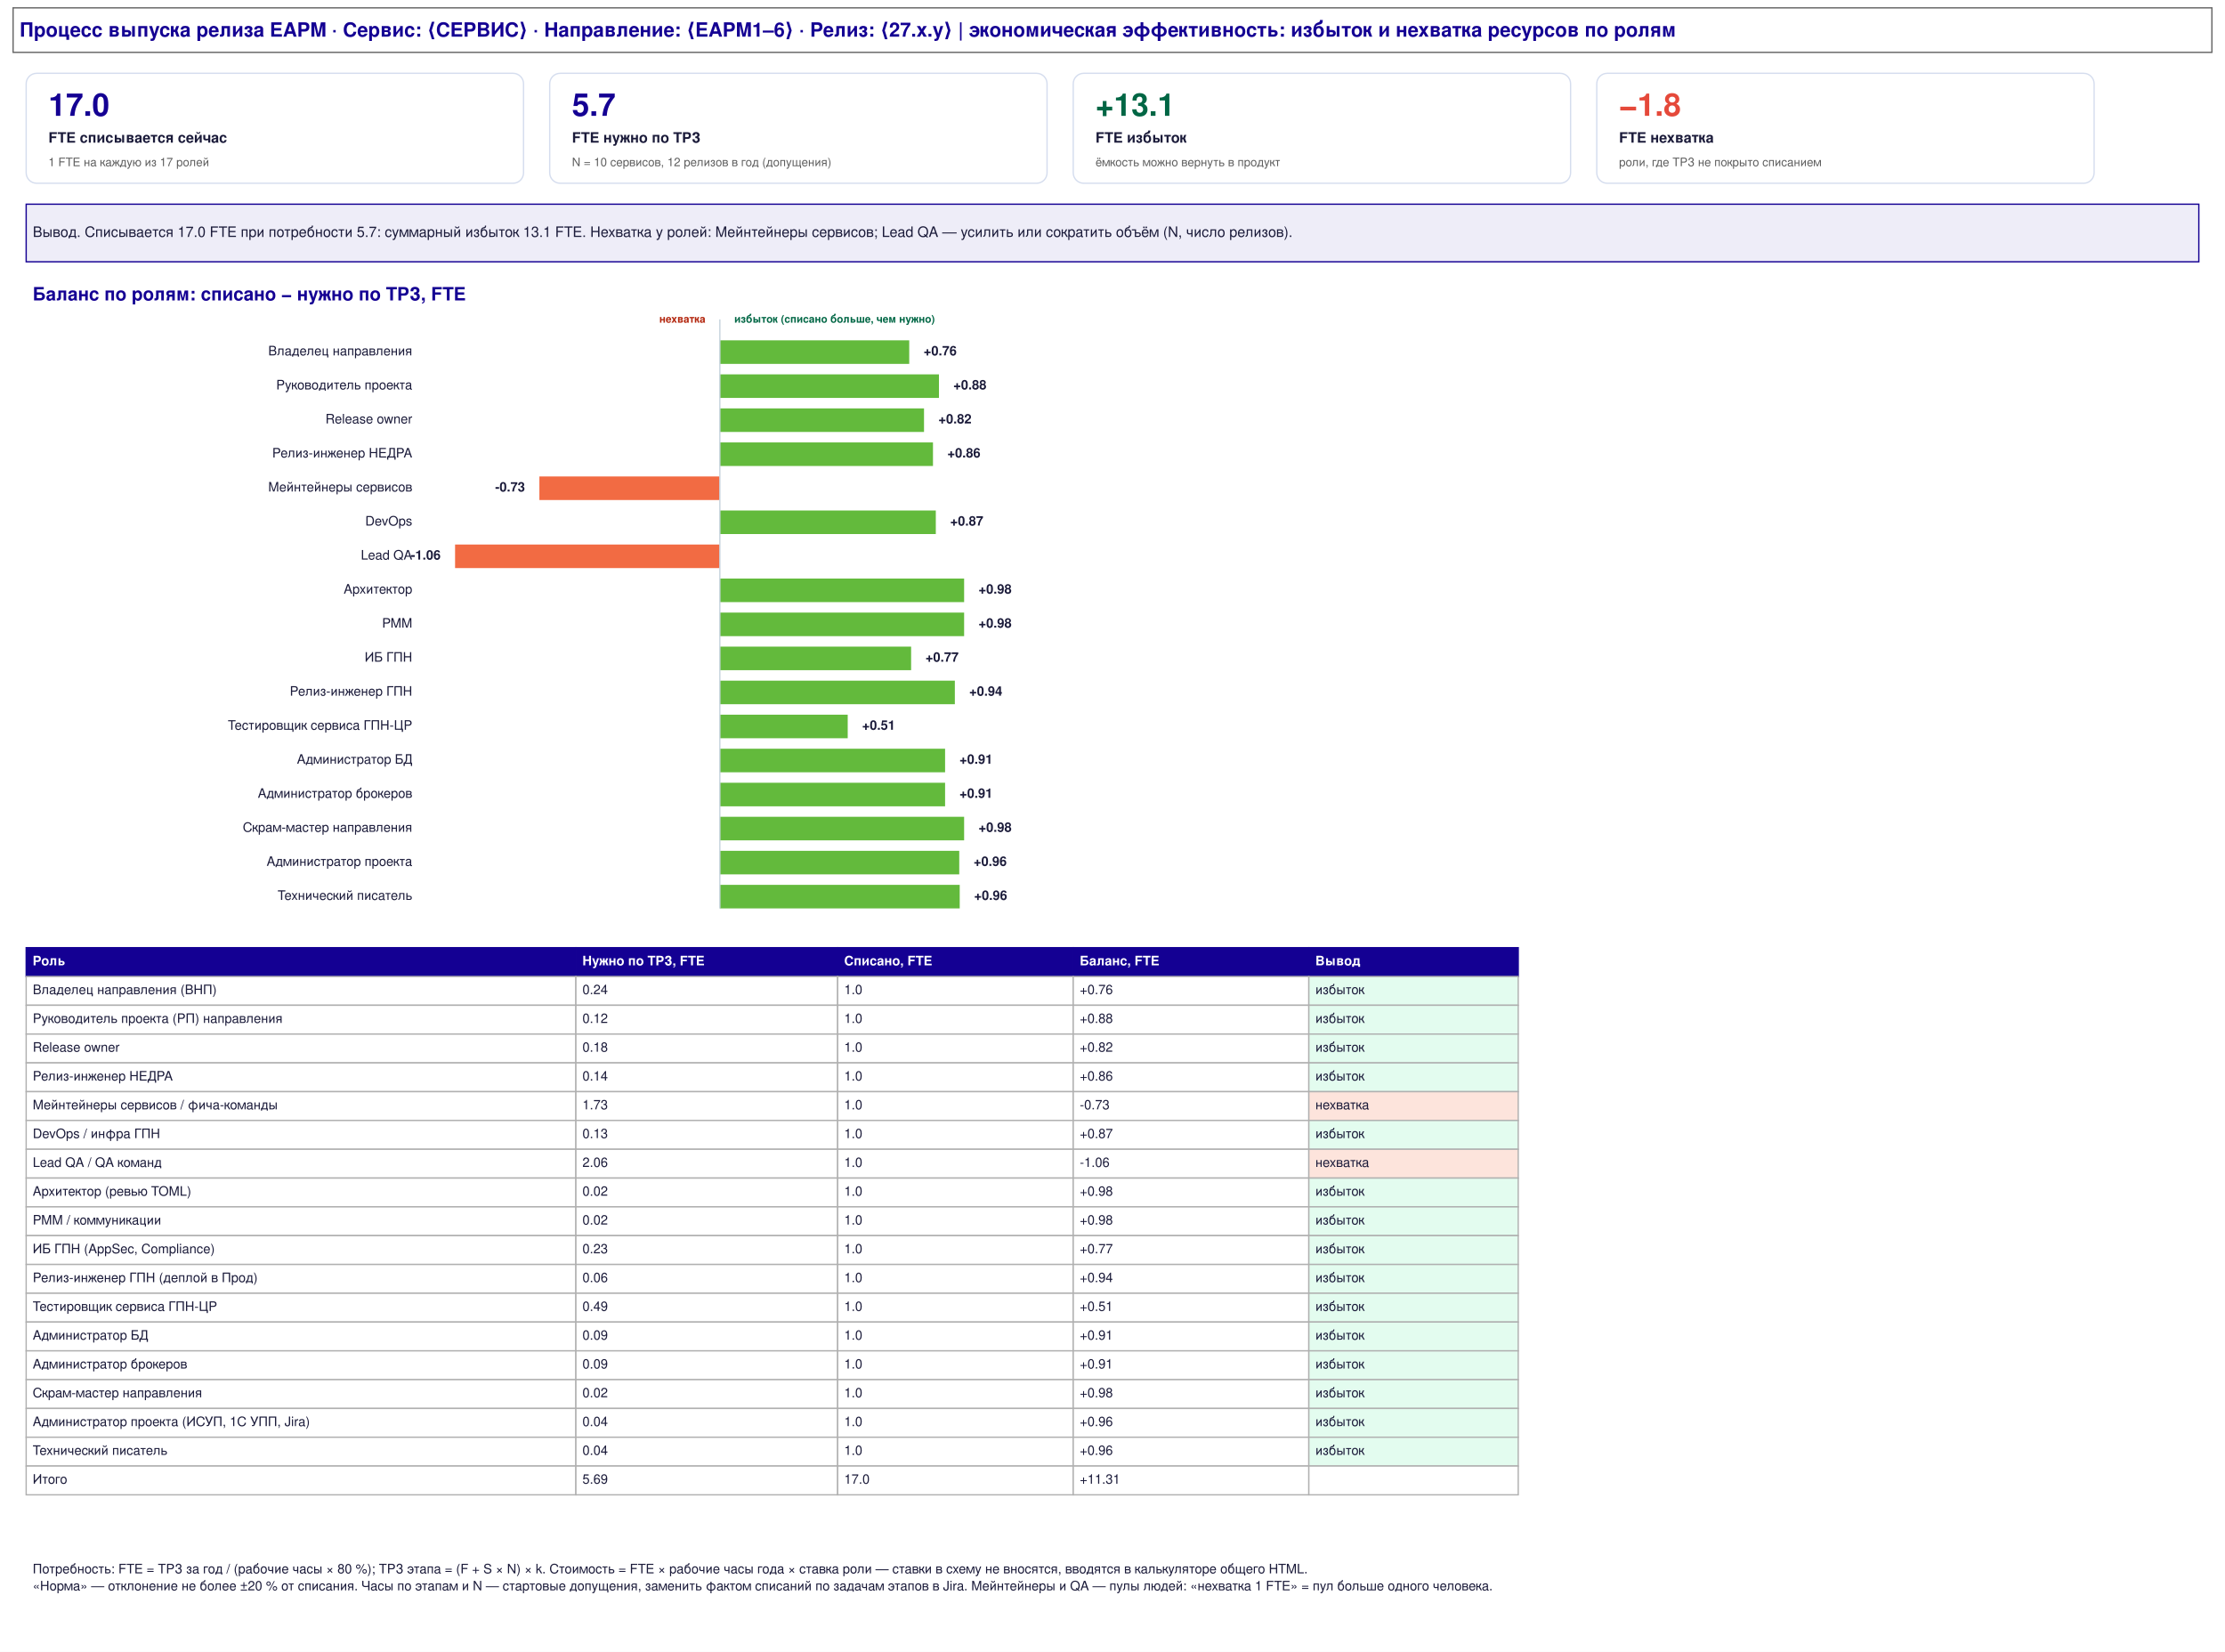
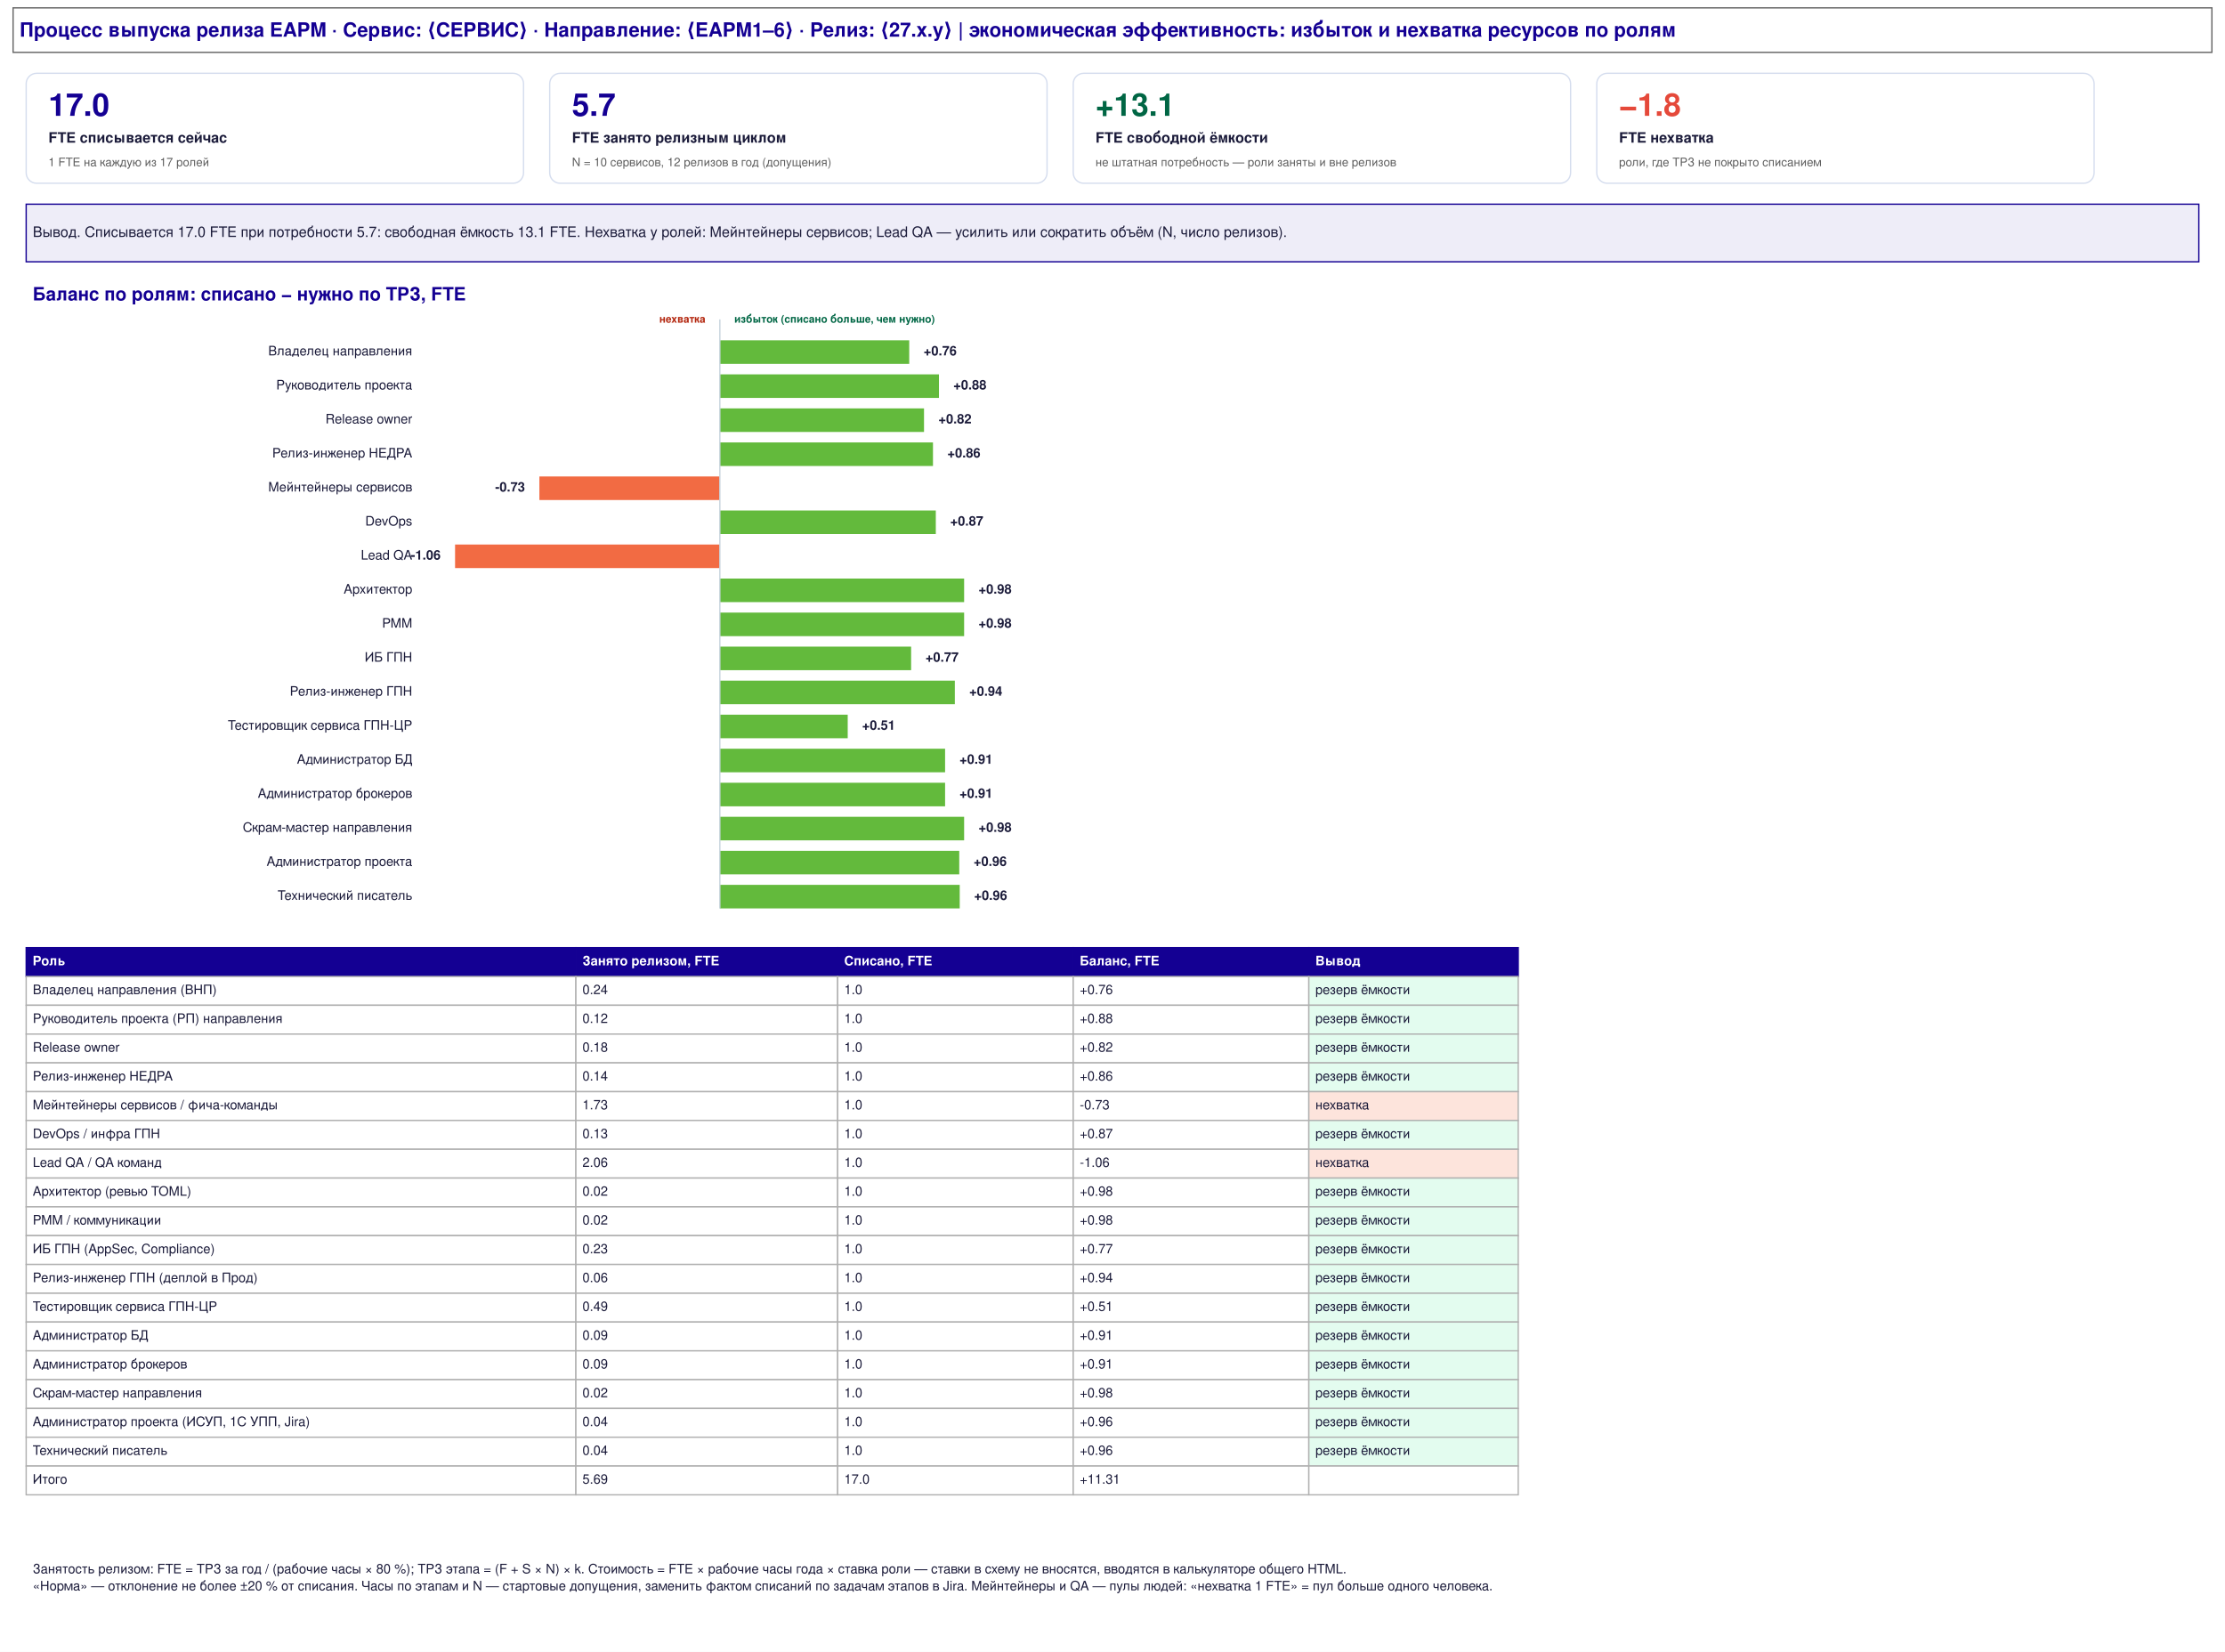
<svg xmlns="http://www.w3.org/2000/svg" width="1700" height="1262" viewBox="0 0 1700 1262" font-family="Helvetica, Arial, sans-serif">
  <rect width="1700" height="1262" fill="#FFFFFF" />
  <defs>
    <marker id="m0" viewBox="0 0 10 10" refX="9" refY="5" markerWidth="7" markerHeight="7" orient="auto-start-reverse">
      <path d="M0,0 L10,5 L0,10 z" fill="#C7D4DE" />
    </marker>
  </defs>
  <rect x="10" y="6" width="1680" height="34" fill="#FFFFFF" stroke="#666666" stroke-width="1" />
  <text x="15" y="28" font-size="15" fill="#140093" text-anchor="start" font-weight="bold">Процесс выпуска релиза ЕАРМ · Сервис: ⟨СЕРВИС⟩ · Направление: ⟨ЕАРМ1–6⟩ · Релиз: ⟨27.x.y⟩   |   экономическая эффективность: избыток и нехватка ресурсов по ролям</text>
  <rect x="20" y="56" width="380" height="84" rx="8" fill="#FFFFFF" stroke="#D5DDEE" stroke-width="1" />
  <text x="37" y="88.5" font-size="24" fill="#140093" text-anchor="start" font-weight="bold">17.0</text>
  <text x="37" y="109" font-size="11" fill="#1B1B3A" text-anchor="start" font-weight="bold">FTE списывается сейчас</text>
  <text x="37" y="127" font-size="9" fill="#5E5E5E" text-anchor="start">1 FTE на каждую из 17 ролей</text>
  <rect x="420" y="56" width="380" height="84" rx="8" fill="#FFFFFF" stroke="#D5DDEE" stroke-width="1" />
  <text x="437" y="88.5" font-size="24" fill="#140093" text-anchor="start" font-weight="bold">5.7</text>
-   <text x="437" y="109" font-size="11" fill="#1B1B3A" text-anchor="start" font-weight="bold">FTE нужно по ТРЗ</text>
+   <text x="437" y="109" font-size="11" fill="#1B1B3A" text-anchor="start" font-weight="bold">FTE занято релизным циклом</text>
  <text x="437" y="127" font-size="9" fill="#5E5E5E" text-anchor="start">N = 10 сервисов, 12 релизов в год (допущения)</text>
  <rect x="820" y="56" width="380" height="84" rx="8" fill="#FFFFFF" stroke="#D5DDEE" stroke-width="1" />
  <text x="837" y="88.5" font-size="24" fill="#006644" text-anchor="start" font-weight="bold">+13.1</text>
-   <text x="837" y="109" font-size="11" fill="#1B1B3A" text-anchor="start" font-weight="bold">FTE избыток</text>
-   <text x="837" y="127" font-size="9" fill="#5E5E5E" text-anchor="start">ёмкость можно вернуть в продукт</text>
+   <text x="837" y="109" font-size="11" fill="#1B1B3A" text-anchor="start" font-weight="bold">FTE свободной ёмкости</text>
+   <text x="837" y="127" font-size="9" fill="#5E5E5E" text-anchor="start">не штатная потребность — роли заняты и вне релизов</text>
  <rect x="1220" y="56" width="380" height="84" rx="8" fill="#FFFFFF" stroke="#D5DDEE" stroke-width="1" />
  <text x="1237" y="88.5" font-size="24" fill="#E5493A" text-anchor="start" font-weight="bold">−1.8</text>
  <text x="1237" y="109" font-size="11" fill="#1B1B3A" text-anchor="start" font-weight="bold">FTE нехватка</text>
  <text x="1237" y="127" font-size="9" fill="#5E5E5E" text-anchor="start">роли, где ТРЗ не покрыто списанием</text>
  <rect x="20" y="156" width="1660" height="44" fill="#EEEDF8" stroke="#140093" stroke-width="1" />
-   <text x="25" y="181" font-size="11" fill="#1B1B3A" text-anchor="start">Вывод. Списывается 17.0 FTE при потребности 5.7: суммарный избыток 13.1 FTE. Нехватка у ролей: Мейнтейнеры сервисов; Lead QA — усилить или сократить объём (N, число релизов).</text>
+   <text x="25" y="181" font-size="11" fill="#1B1B3A" text-anchor="start">Вывод. Списывается 17.0 FTE при потребности 5.7: свободная ёмкость 13.1 FTE. Нехватка у ролей: Мейнтейнеры сервисов; Lead QA — усилить или сократить объём (N, число релизов).</text>
  <text x="25" y="229.5" font-size="14" fill="#140093" text-anchor="start" font-weight="bold">Баланс по ролям: списано − нужно по ТРЗ, FTE</text>
  <text x="561" y="246.5" font-size="8" fill="#006644" text-anchor="start" font-weight="bold">избыток (списано больше, чем нужно)</text>
  <text x="539" y="246.5" font-size="8" fill="#B3260E" text-anchor="end" font-weight="bold">нехватка</text>
  <text x="315" y="271.5" font-size="10" fill="#1B1B3A" text-anchor="end">Владелец направления</text>
  <rect x="550" y="260" width="144.688" height="18" fill="#63BA3C" stroke="none" stroke-width="1" />
  <text x="705.688" y="271.5" font-size="10" fill="#1B1B3A" text-anchor="start" font-weight="bold">+0.76</text>
  <text x="315" y="297.5" font-size="10" fill="#1B1B3A" text-anchor="end">Руководитель проекта</text>
  <rect x="550" y="286" width="167.404" height="18" fill="#63BA3C" stroke="none" stroke-width="1" />
  <text x="728.404" y="297.5" font-size="10" fill="#1B1B3A" text-anchor="start" font-weight="bold">+0.88</text>
  <text x="315" y="323.5" font-size="10" fill="#1B1B3A" text-anchor="end">Release owner</text>
  <rect x="550" y="312" width="155.986" height="18" fill="#63BA3C" stroke="none" stroke-width="1" />
  <text x="716.986" y="323.5" font-size="10" fill="#1B1B3A" text-anchor="start" font-weight="bold">+0.82</text>
  <text x="315" y="349.5" font-size="10" fill="#1B1B3A" text-anchor="end">Релиз-инженер НЕДРА</text>
  <rect x="550" y="338" width="162.837" height="18" fill="#63BA3C" stroke="none" stroke-width="1" />
  <text x="723.837" y="349.5" font-size="10" fill="#1B1B3A" text-anchor="start" font-weight="bold">+0.86</text>
  <text x="315" y="375.5" font-size="10" fill="#1B1B3A" text-anchor="end">Мейнтейнеры сервисов</text>
  <rect x="412.115" y="364" width="137.885" height="18" fill="#F26B43" stroke="none" stroke-width="1" />
  <text x="401.115" y="375.5" font-size="10" fill="#1B1B3A" text-anchor="end" font-weight="bold">-0.73</text>
  <text x="315" y="401.5" font-size="10" fill="#1B1B3A" text-anchor="end">DevOps</text>
  <rect x="550" y="390" width="165" height="18" fill="#63BA3C" stroke="none" stroke-width="1" />
  <text x="726" y="401.5" font-size="10" fill="#1B1B3A" text-anchor="start" font-weight="bold">+0.87</text>
  <text x="315" y="427.5" font-size="10" fill="#1B1B3A" text-anchor="end">Lead QA</text>
  <rect x="347.692" y="416" width="202.308" height="18" fill="#F26B43" stroke="none" stroke-width="1" />
  <text x="336.692" y="427.5" font-size="10" fill="#1B1B3A" text-anchor="end" font-weight="bold">-1.06</text>
  <text x="315" y="453.5" font-size="10" fill="#1B1B3A" text-anchor="end">Архитектор</text>
  <rect x="550" y="442" width="186.635" height="18" fill="#63BA3C" stroke="none" stroke-width="1" />
  <text x="747.635" y="453.5" font-size="10" fill="#1B1B3A" text-anchor="start" font-weight="bold">+0.98</text>
  <text x="315" y="479.5" font-size="10" fill="#1B1B3A" text-anchor="end">PMM</text>
  <rect x="550" y="468" width="186.635" height="18" fill="#63BA3C" stroke="none" stroke-width="1" />
  <text x="747.635" y="479.5" font-size="10" fill="#1B1B3A" text-anchor="start" font-weight="bold">+0.98</text>
  <text x="315" y="505.5" font-size="10" fill="#1B1B3A" text-anchor="end">ИБ ГПН</text>
  <rect x="550" y="494" width="146.13" height="18" fill="#63BA3C" stroke="none" stroke-width="1" />
  <text x="707.13" y="505.5" font-size="10" fill="#1B1B3A" text-anchor="start" font-weight="bold">+0.77</text>
  <text x="315" y="531.5" font-size="10" fill="#1B1B3A" text-anchor="end">Релиз-инженер ГПН</text>
  <rect x="550" y="520" width="179.543" height="18" fill="#63BA3C" stroke="none" stroke-width="1" />
  <text x="740.543" y="531.5" font-size="10" fill="#1B1B3A" text-anchor="start" font-weight="bold">+0.94</text>
  <text x="315" y="557.5" font-size="10" fill="#1B1B3A" text-anchor="end">Тестировщик сервиса ГПН-ЦР</text>
  <rect x="550" y="546" width="97.692" height="18" fill="#63BA3C" stroke="none" stroke-width="1" />
  <text x="658.692" y="557.5" font-size="10" fill="#1B1B3A" text-anchor="start" font-weight="bold">+0.51</text>
  <text x="315" y="583.5" font-size="10" fill="#1B1B3A" text-anchor="end">Администратор БД</text>
  <rect x="550" y="572" width="172.091" height="18" fill="#63BA3C" stroke="none" stroke-width="1" />
  <text x="733.091" y="583.5" font-size="10" fill="#1B1B3A" text-anchor="start" font-weight="bold">+0.91</text>
  <text x="315" y="609.5" font-size="10" fill="#1B1B3A" text-anchor="end">Администратор брокеров</text>
  <rect x="550" y="598" width="172.091" height="18" fill="#63BA3C" stroke="none" stroke-width="1" />
  <text x="733.091" y="609.5" font-size="10" fill="#1B1B3A" text-anchor="start" font-weight="bold">+0.91</text>
  <text x="315" y="635.5" font-size="10" fill="#1B1B3A" text-anchor="end">Скрам-мастер направления</text>
  <rect x="550" y="624" width="186.635" height="18" fill="#63BA3C" stroke="none" stroke-width="1" />
  <text x="747.635" y="635.5" font-size="10" fill="#1B1B3A" text-anchor="start" font-weight="bold">+0.98</text>
  <text x="315" y="661.5" font-size="10" fill="#1B1B3A" text-anchor="end">Администратор проекта</text>
  <rect x="550" y="650" width="182.909" height="18" fill="#63BA3C" stroke="none" stroke-width="1" />
  <text x="743.909" y="661.5" font-size="10" fill="#1B1B3A" text-anchor="start" font-weight="bold">+0.96</text>
  <text x="315" y="687.5" font-size="10" fill="#1B1B3A" text-anchor="end">Технический писатель</text>
  <rect x="550" y="676" width="183.269" height="18" fill="#63BA3C" stroke="none" stroke-width="1" />
  <text x="744.269" y="687.5" font-size="10" fill="#1B1B3A" text-anchor="start" font-weight="bold">+0.96</text>
  <rect x="20" y="724" width="420" height="22" fill="#140093" stroke="#140093" stroke-width="1" />
  <text x="25" y="737.5" font-size="10" fill="#FFFFFF" text-anchor="start" font-weight="bold">Роль</text>
  <rect x="440" y="724" width="200" height="22" fill="#140093" stroke="#140093" stroke-width="1" />
-   <text x="445" y="737.5" font-size="10" fill="#FFFFFF" text-anchor="start" font-weight="bold">Нужно по ТРЗ, FTE</text>
+   <text x="445" y="737.5" font-size="10" fill="#FFFFFF" text-anchor="start" font-weight="bold">Занято релизом, FTE</text>
  <rect x="640" y="724" width="180" height="22" fill="#140093" stroke="#140093" stroke-width="1" />
  <text x="645" y="737.5" font-size="10" fill="#FFFFFF" text-anchor="start" font-weight="bold">Списано, FTE</text>
  <rect x="820" y="724" width="180" height="22" fill="#140093" stroke="#140093" stroke-width="1" />
  <text x="825" y="737.5" font-size="10" fill="#FFFFFF" text-anchor="start" font-weight="bold">Баланс, FTE</text>
  <rect x="1000" y="724" width="160" height="22" fill="#140093" stroke="#140093" stroke-width="1" />
  <text x="1005" y="737.5" font-size="10" fill="#FFFFFF" text-anchor="start" font-weight="bold">Вывод</text>
  <rect x="20" y="746" width="420" height="22" fill="#FFFFFF" stroke="#B0B0B0" stroke-width="1" />
  <text x="25" y="759.5" font-size="10" fill="#1B1B3A" text-anchor="start">Владелец направления (ВНП)</text>
  <rect x="440" y="746" width="200" height="22" fill="#FFFFFF" stroke="#B0B0B0" stroke-width="1" />
  <text x="445" y="759.5" font-size="10" fill="#1B1B3A" text-anchor="start">0.24</text>
  <rect x="640" y="746" width="180" height="22" fill="#FFFFFF" stroke="#B0B0B0" stroke-width="1" />
  <text x="645" y="759.5" font-size="10" fill="#1B1B3A" text-anchor="start">1.0</text>
  <rect x="820" y="746" width="180" height="22" fill="#FFFFFF" stroke="#B0B0B0" stroke-width="1" />
  <text x="825" y="759.5" font-size="10" fill="#1B1B3A" text-anchor="start">+0.76</text>
  <rect x="1000" y="746" width="160" height="22" fill="#E3FCEF" stroke="#B0B0B0" stroke-width="1" />
-   <text x="1005" y="759.5" font-size="10" fill="#1B1B3A" text-anchor="start">избыток</text>
+   <text x="1005" y="759.5" font-size="10" fill="#1B1B3A" text-anchor="start">резерв ёмкости</text>
  <rect x="20" y="768" width="420" height="22" fill="#FFFFFF" stroke="#B0B0B0" stroke-width="1" />
  <text x="25" y="781.5" font-size="10" fill="#1B1B3A" text-anchor="start">Руководитель проекта (РП) направления</text>
  <rect x="440" y="768" width="200" height="22" fill="#FFFFFF" stroke="#B0B0B0" stroke-width="1" />
  <text x="445" y="781.5" font-size="10" fill="#1B1B3A" text-anchor="start">0.12</text>
  <rect x="640" y="768" width="180" height="22" fill="#FFFFFF" stroke="#B0B0B0" stroke-width="1" />
  <text x="645" y="781.5" font-size="10" fill="#1B1B3A" text-anchor="start">1.0</text>
  <rect x="820" y="768" width="180" height="22" fill="#FFFFFF" stroke="#B0B0B0" stroke-width="1" />
  <text x="825" y="781.5" font-size="10" fill="#1B1B3A" text-anchor="start">+0.88</text>
  <rect x="1000" y="768" width="160" height="22" fill="#E3FCEF" stroke="#B0B0B0" stroke-width="1" />
-   <text x="1005" y="781.5" font-size="10" fill="#1B1B3A" text-anchor="start">избыток</text>
+   <text x="1005" y="781.5" font-size="10" fill="#1B1B3A" text-anchor="start">резерв ёмкости</text>
  <rect x="20" y="790" width="420" height="22" fill="#FFFFFF" stroke="#B0B0B0" stroke-width="1" />
  <text x="25" y="803.5" font-size="10" fill="#1B1B3A" text-anchor="start">Release owner</text>
  <rect x="440" y="790" width="200" height="22" fill="#FFFFFF" stroke="#B0B0B0" stroke-width="1" />
  <text x="445" y="803.5" font-size="10" fill="#1B1B3A" text-anchor="start">0.18</text>
  <rect x="640" y="790" width="180" height="22" fill="#FFFFFF" stroke="#B0B0B0" stroke-width="1" />
  <text x="645" y="803.5" font-size="10" fill="#1B1B3A" text-anchor="start">1.0</text>
  <rect x="820" y="790" width="180" height="22" fill="#FFFFFF" stroke="#B0B0B0" stroke-width="1" />
  <text x="825" y="803.5" font-size="10" fill="#1B1B3A" text-anchor="start">+0.82</text>
  <rect x="1000" y="790" width="160" height="22" fill="#E3FCEF" stroke="#B0B0B0" stroke-width="1" />
-   <text x="1005" y="803.5" font-size="10" fill="#1B1B3A" text-anchor="start">избыток</text>
+   <text x="1005" y="803.5" font-size="10" fill="#1B1B3A" text-anchor="start">резерв ёмкости</text>
  <rect x="20" y="812" width="420" height="22" fill="#FFFFFF" stroke="#B0B0B0" stroke-width="1" />
  <text x="25" y="825.5" font-size="10" fill="#1B1B3A" text-anchor="start">Релиз-инженер НЕДРА</text>
  <rect x="440" y="812" width="200" height="22" fill="#FFFFFF" stroke="#B0B0B0" stroke-width="1" />
  <text x="445" y="825.5" font-size="10" fill="#1B1B3A" text-anchor="start">0.14</text>
  <rect x="640" y="812" width="180" height="22" fill="#FFFFFF" stroke="#B0B0B0" stroke-width="1" />
  <text x="645" y="825.5" font-size="10" fill="#1B1B3A" text-anchor="start">1.0</text>
  <rect x="820" y="812" width="180" height="22" fill="#FFFFFF" stroke="#B0B0B0" stroke-width="1" />
  <text x="825" y="825.5" font-size="10" fill="#1B1B3A" text-anchor="start">+0.86</text>
  <rect x="1000" y="812" width="160" height="22" fill="#E3FCEF" stroke="#B0B0B0" stroke-width="1" />
-   <text x="1005" y="825.5" font-size="10" fill="#1B1B3A" text-anchor="start">избыток</text>
+   <text x="1005" y="825.5" font-size="10" fill="#1B1B3A" text-anchor="start">резерв ёмкости</text>
  <rect x="20" y="834" width="420" height="22" fill="#FFFFFF" stroke="#B0B0B0" stroke-width="1" />
  <text x="25" y="847.5" font-size="10" fill="#1B1B3A" text-anchor="start">Мейнтейнеры сервисов / фича-команды</text>
  <rect x="440" y="834" width="200" height="22" fill="#FFFFFF" stroke="#B0B0B0" stroke-width="1" />
  <text x="445" y="847.5" font-size="10" fill="#1B1B3A" text-anchor="start">1.73</text>
  <rect x="640" y="834" width="180" height="22" fill="#FFFFFF" stroke="#B0B0B0" stroke-width="1" />
  <text x="645" y="847.5" font-size="10" fill="#1B1B3A" text-anchor="start">1.0</text>
  <rect x="820" y="834" width="180" height="22" fill="#FFFFFF" stroke="#B0B0B0" stroke-width="1" />
  <text x="825" y="847.5" font-size="10" fill="#1B1B3A" text-anchor="start">-0.73</text>
  <rect x="1000" y="834" width="160" height="22" fill="#FDE4DC" stroke="#B0B0B0" stroke-width="1" />
  <text x="1005" y="847.5" font-size="10" fill="#1B1B3A" text-anchor="start">нехватка</text>
  <rect x="20" y="856" width="420" height="22" fill="#FFFFFF" stroke="#B0B0B0" stroke-width="1" />
  <text x="25" y="869.5" font-size="10" fill="#1B1B3A" text-anchor="start">DevOps / инфра ГПН</text>
  <rect x="440" y="856" width="200" height="22" fill="#FFFFFF" stroke="#B0B0B0" stroke-width="1" />
  <text x="445" y="869.5" font-size="10" fill="#1B1B3A" text-anchor="start">0.13</text>
  <rect x="640" y="856" width="180" height="22" fill="#FFFFFF" stroke="#B0B0B0" stroke-width="1" />
  <text x="645" y="869.5" font-size="10" fill="#1B1B3A" text-anchor="start">1.0</text>
  <rect x="820" y="856" width="180" height="22" fill="#FFFFFF" stroke="#B0B0B0" stroke-width="1" />
  <text x="825" y="869.5" font-size="10" fill="#1B1B3A" text-anchor="start">+0.87</text>
  <rect x="1000" y="856" width="160" height="22" fill="#E3FCEF" stroke="#B0B0B0" stroke-width="1" />
-   <text x="1005" y="869.5" font-size="10" fill="#1B1B3A" text-anchor="start">избыток</text>
+   <text x="1005" y="869.5" font-size="10" fill="#1B1B3A" text-anchor="start">резерв ёмкости</text>
  <rect x="20" y="878" width="420" height="22" fill="#FFFFFF" stroke="#B0B0B0" stroke-width="1" />
  <text x="25" y="891.5" font-size="10" fill="#1B1B3A" text-anchor="start">Lead QA / QA команд</text>
  <rect x="440" y="878" width="200" height="22" fill="#FFFFFF" stroke="#B0B0B0" stroke-width="1" />
  <text x="445" y="891.5" font-size="10" fill="#1B1B3A" text-anchor="start">2.06</text>
  <rect x="640" y="878" width="180" height="22" fill="#FFFFFF" stroke="#B0B0B0" stroke-width="1" />
  <text x="645" y="891.5" font-size="10" fill="#1B1B3A" text-anchor="start">1.0</text>
  <rect x="820" y="878" width="180" height="22" fill="#FFFFFF" stroke="#B0B0B0" stroke-width="1" />
  <text x="825" y="891.5" font-size="10" fill="#1B1B3A" text-anchor="start">-1.06</text>
  <rect x="1000" y="878" width="160" height="22" fill="#FDE4DC" stroke="#B0B0B0" stroke-width="1" />
  <text x="1005" y="891.5" font-size="10" fill="#1B1B3A" text-anchor="start">нехватка</text>
  <rect x="20" y="900" width="420" height="22" fill="#FFFFFF" stroke="#B0B0B0" stroke-width="1" />
  <text x="25" y="913.5" font-size="10" fill="#1B1B3A" text-anchor="start">Архитектор (ревью TOML)</text>
  <rect x="440" y="900" width="200" height="22" fill="#FFFFFF" stroke="#B0B0B0" stroke-width="1" />
  <text x="445" y="913.5" font-size="10" fill="#1B1B3A" text-anchor="start">0.02</text>
  <rect x="640" y="900" width="180" height="22" fill="#FFFFFF" stroke="#B0B0B0" stroke-width="1" />
  <text x="645" y="913.5" font-size="10" fill="#1B1B3A" text-anchor="start">1.0</text>
  <rect x="820" y="900" width="180" height="22" fill="#FFFFFF" stroke="#B0B0B0" stroke-width="1" />
  <text x="825" y="913.5" font-size="10" fill="#1B1B3A" text-anchor="start">+0.98</text>
  <rect x="1000" y="900" width="160" height="22" fill="#E3FCEF" stroke="#B0B0B0" stroke-width="1" />
-   <text x="1005" y="913.5" font-size="10" fill="#1B1B3A" text-anchor="start">избыток</text>
+   <text x="1005" y="913.5" font-size="10" fill="#1B1B3A" text-anchor="start">резерв ёмкости</text>
  <rect x="20" y="922" width="420" height="22" fill="#FFFFFF" stroke="#B0B0B0" stroke-width="1" />
  <text x="25" y="935.5" font-size="10" fill="#1B1B3A" text-anchor="start">PMM / коммуникации</text>
  <rect x="440" y="922" width="200" height="22" fill="#FFFFFF" stroke="#B0B0B0" stroke-width="1" />
  <text x="445" y="935.5" font-size="10" fill="#1B1B3A" text-anchor="start">0.02</text>
  <rect x="640" y="922" width="180" height="22" fill="#FFFFFF" stroke="#B0B0B0" stroke-width="1" />
  <text x="645" y="935.5" font-size="10" fill="#1B1B3A" text-anchor="start">1.0</text>
  <rect x="820" y="922" width="180" height="22" fill="#FFFFFF" stroke="#B0B0B0" stroke-width="1" />
  <text x="825" y="935.5" font-size="10" fill="#1B1B3A" text-anchor="start">+0.98</text>
  <rect x="1000" y="922" width="160" height="22" fill="#E3FCEF" stroke="#B0B0B0" stroke-width="1" />
-   <text x="1005" y="935.5" font-size="10" fill="#1B1B3A" text-anchor="start">избыток</text>
+   <text x="1005" y="935.5" font-size="10" fill="#1B1B3A" text-anchor="start">резерв ёмкости</text>
  <rect x="20" y="944" width="420" height="22" fill="#FFFFFF" stroke="#B0B0B0" stroke-width="1" />
  <text x="25" y="957.5" font-size="10" fill="#1B1B3A" text-anchor="start">ИБ ГПН (AppSec, Compliance)</text>
  <rect x="440" y="944" width="200" height="22" fill="#FFFFFF" stroke="#B0B0B0" stroke-width="1" />
  <text x="445" y="957.5" font-size="10" fill="#1B1B3A" text-anchor="start">0.23</text>
  <rect x="640" y="944" width="180" height="22" fill="#FFFFFF" stroke="#B0B0B0" stroke-width="1" />
  <text x="645" y="957.5" font-size="10" fill="#1B1B3A" text-anchor="start">1.0</text>
  <rect x="820" y="944" width="180" height="22" fill="#FFFFFF" stroke="#B0B0B0" stroke-width="1" />
  <text x="825" y="957.5" font-size="10" fill="#1B1B3A" text-anchor="start">+0.77</text>
  <rect x="1000" y="944" width="160" height="22" fill="#E3FCEF" stroke="#B0B0B0" stroke-width="1" />
-   <text x="1005" y="957.5" font-size="10" fill="#1B1B3A" text-anchor="start">избыток</text>
+   <text x="1005" y="957.5" font-size="10" fill="#1B1B3A" text-anchor="start">резерв ёмкости</text>
  <rect x="20" y="966" width="420" height="22" fill="#FFFFFF" stroke="#B0B0B0" stroke-width="1" />
  <text x="25" y="979.5" font-size="10" fill="#1B1B3A" text-anchor="start">Релиз-инженер ГПН (деплой в Прод)</text>
  <rect x="440" y="966" width="200" height="22" fill="#FFFFFF" stroke="#B0B0B0" stroke-width="1" />
  <text x="445" y="979.5" font-size="10" fill="#1B1B3A" text-anchor="start">0.06</text>
  <rect x="640" y="966" width="180" height="22" fill="#FFFFFF" stroke="#B0B0B0" stroke-width="1" />
  <text x="645" y="979.5" font-size="10" fill="#1B1B3A" text-anchor="start">1.0</text>
  <rect x="820" y="966" width="180" height="22" fill="#FFFFFF" stroke="#B0B0B0" stroke-width="1" />
  <text x="825" y="979.5" font-size="10" fill="#1B1B3A" text-anchor="start">+0.94</text>
  <rect x="1000" y="966" width="160" height="22" fill="#E3FCEF" stroke="#B0B0B0" stroke-width="1" />
-   <text x="1005" y="979.5" font-size="10" fill="#1B1B3A" text-anchor="start">избыток</text>
+   <text x="1005" y="979.5" font-size="10" fill="#1B1B3A" text-anchor="start">резерв ёмкости</text>
  <rect x="20" y="988" width="420" height="22" fill="#FFFFFF" stroke="#B0B0B0" stroke-width="1" />
  <text x="25" y="1001.5" font-size="10" fill="#1B1B3A" text-anchor="start">Тестировщик сервиса ГПН-ЦР</text>
  <rect x="440" y="988" width="200" height="22" fill="#FFFFFF" stroke="#B0B0B0" stroke-width="1" />
  <text x="445" y="1001.5" font-size="10" fill="#1B1B3A" text-anchor="start">0.49</text>
  <rect x="640" y="988" width="180" height="22" fill="#FFFFFF" stroke="#B0B0B0" stroke-width="1" />
  <text x="645" y="1001.5" font-size="10" fill="#1B1B3A" text-anchor="start">1.0</text>
  <rect x="820" y="988" width="180" height="22" fill="#FFFFFF" stroke="#B0B0B0" stroke-width="1" />
  <text x="825" y="1001.5" font-size="10" fill="#1B1B3A" text-anchor="start">+0.51</text>
  <rect x="1000" y="988" width="160" height="22" fill="#E3FCEF" stroke="#B0B0B0" stroke-width="1" />
-   <text x="1005" y="1001.5" font-size="10" fill="#1B1B3A" text-anchor="start">избыток</text>
+   <text x="1005" y="1001.5" font-size="10" fill="#1B1B3A" text-anchor="start">резерв ёмкости</text>
  <rect x="20" y="1010" width="420" height="22" fill="#FFFFFF" stroke="#B0B0B0" stroke-width="1" />
  <text x="25" y="1023.5" font-size="10" fill="#1B1B3A" text-anchor="start">Администратор БД</text>
  <rect x="440" y="1010" width="200" height="22" fill="#FFFFFF" stroke="#B0B0B0" stroke-width="1" />
  <text x="445" y="1023.5" font-size="10" fill="#1B1B3A" text-anchor="start">0.09</text>
  <rect x="640" y="1010" width="180" height="22" fill="#FFFFFF" stroke="#B0B0B0" stroke-width="1" />
  <text x="645" y="1023.5" font-size="10" fill="#1B1B3A" text-anchor="start">1.0</text>
  <rect x="820" y="1010" width="180" height="22" fill="#FFFFFF" stroke="#B0B0B0" stroke-width="1" />
  <text x="825" y="1023.5" font-size="10" fill="#1B1B3A" text-anchor="start">+0.91</text>
  <rect x="1000" y="1010" width="160" height="22" fill="#E3FCEF" stroke="#B0B0B0" stroke-width="1" />
-   <text x="1005" y="1023.5" font-size="10" fill="#1B1B3A" text-anchor="start">избыток</text>
+   <text x="1005" y="1023.5" font-size="10" fill="#1B1B3A" text-anchor="start">резерв ёмкости</text>
  <rect x="20" y="1032" width="420" height="22" fill="#FFFFFF" stroke="#B0B0B0" stroke-width="1" />
  <text x="25" y="1045.5" font-size="10" fill="#1B1B3A" text-anchor="start">Администратор брокеров</text>
  <rect x="440" y="1032" width="200" height="22" fill="#FFFFFF" stroke="#B0B0B0" stroke-width="1" />
  <text x="445" y="1045.5" font-size="10" fill="#1B1B3A" text-anchor="start">0.09</text>
  <rect x="640" y="1032" width="180" height="22" fill="#FFFFFF" stroke="#B0B0B0" stroke-width="1" />
  <text x="645" y="1045.5" font-size="10" fill="#1B1B3A" text-anchor="start">1.0</text>
  <rect x="820" y="1032" width="180" height="22" fill="#FFFFFF" stroke="#B0B0B0" stroke-width="1" />
  <text x="825" y="1045.5" font-size="10" fill="#1B1B3A" text-anchor="start">+0.91</text>
  <rect x="1000" y="1032" width="160" height="22" fill="#E3FCEF" stroke="#B0B0B0" stroke-width="1" />
-   <text x="1005" y="1045.5" font-size="10" fill="#1B1B3A" text-anchor="start">избыток</text>
+   <text x="1005" y="1045.5" font-size="10" fill="#1B1B3A" text-anchor="start">резерв ёмкости</text>
  <rect x="20" y="1054" width="420" height="22" fill="#FFFFFF" stroke="#B0B0B0" stroke-width="1" />
  <text x="25" y="1067.5" font-size="10" fill="#1B1B3A" text-anchor="start">Скрам-мастер направления</text>
  <rect x="440" y="1054" width="200" height="22" fill="#FFFFFF" stroke="#B0B0B0" stroke-width="1" />
  <text x="445" y="1067.5" font-size="10" fill="#1B1B3A" text-anchor="start">0.02</text>
  <rect x="640" y="1054" width="180" height="22" fill="#FFFFFF" stroke="#B0B0B0" stroke-width="1" />
  <text x="645" y="1067.5" font-size="10" fill="#1B1B3A" text-anchor="start">1.0</text>
  <rect x="820" y="1054" width="180" height="22" fill="#FFFFFF" stroke="#B0B0B0" stroke-width="1" />
  <text x="825" y="1067.5" font-size="10" fill="#1B1B3A" text-anchor="start">+0.98</text>
  <rect x="1000" y="1054" width="160" height="22" fill="#E3FCEF" stroke="#B0B0B0" stroke-width="1" />
-   <text x="1005" y="1067.5" font-size="10" fill="#1B1B3A" text-anchor="start">избыток</text>
+   <text x="1005" y="1067.5" font-size="10" fill="#1B1B3A" text-anchor="start">резерв ёмкости</text>
  <rect x="20" y="1076" width="420" height="22" fill="#FFFFFF" stroke="#B0B0B0" stroke-width="1" />
  <text x="25" y="1089.5" font-size="10" fill="#1B1B3A" text-anchor="start">Администратор проекта (ИСУП, 1С УПП, Jira)</text>
  <rect x="440" y="1076" width="200" height="22" fill="#FFFFFF" stroke="#B0B0B0" stroke-width="1" />
  <text x="445" y="1089.5" font-size="10" fill="#1B1B3A" text-anchor="start">0.04</text>
  <rect x="640" y="1076" width="180" height="22" fill="#FFFFFF" stroke="#B0B0B0" stroke-width="1" />
  <text x="645" y="1089.5" font-size="10" fill="#1B1B3A" text-anchor="start">1.0</text>
  <rect x="820" y="1076" width="180" height="22" fill="#FFFFFF" stroke="#B0B0B0" stroke-width="1" />
  <text x="825" y="1089.5" font-size="10" fill="#1B1B3A" text-anchor="start">+0.96</text>
  <rect x="1000" y="1076" width="160" height="22" fill="#E3FCEF" stroke="#B0B0B0" stroke-width="1" />
-   <text x="1005" y="1089.5" font-size="10" fill="#1B1B3A" text-anchor="start">избыток</text>
+   <text x="1005" y="1089.5" font-size="10" fill="#1B1B3A" text-anchor="start">резерв ёмкости</text>
  <rect x="20" y="1098" width="420" height="22" fill="#FFFFFF" stroke="#B0B0B0" stroke-width="1" />
  <text x="25" y="1111.5" font-size="10" fill="#1B1B3A" text-anchor="start">Технический писатель</text>
  <rect x="440" y="1098" width="200" height="22" fill="#FFFFFF" stroke="#B0B0B0" stroke-width="1" />
  <text x="445" y="1111.5" font-size="10" fill="#1B1B3A" text-anchor="start">0.04</text>
  <rect x="640" y="1098" width="180" height="22" fill="#FFFFFF" stroke="#B0B0B0" stroke-width="1" />
  <text x="645" y="1111.5" font-size="10" fill="#1B1B3A" text-anchor="start">1.0</text>
  <rect x="820" y="1098" width="180" height="22" fill="#FFFFFF" stroke="#B0B0B0" stroke-width="1" />
  <text x="825" y="1111.5" font-size="10" fill="#1B1B3A" text-anchor="start">+0.96</text>
  <rect x="1000" y="1098" width="160" height="22" fill="#E3FCEF" stroke="#B0B0B0" stroke-width="1" />
-   <text x="1005" y="1111.5" font-size="10" fill="#1B1B3A" text-anchor="start">избыток</text>
+   <text x="1005" y="1111.5" font-size="10" fill="#1B1B3A" text-anchor="start">резерв ёмкости</text>
  <rect x="20" y="1120" width="420" height="22" fill="#FFFFFF" stroke="#B0B0B0" stroke-width="1" />
  <text x="25" y="1133.5" font-size="10" fill="#1B1B3A" text-anchor="start">Итого</text>
  <rect x="440" y="1120" width="200" height="22" fill="#FFFFFF" stroke="#B0B0B0" stroke-width="1" />
  <text x="445" y="1133.5" font-size="10" fill="#1B1B3A" text-anchor="start">5.69</text>
  <rect x="640" y="1120" width="180" height="22" fill="#FFFFFF" stroke="#B0B0B0" stroke-width="1" />
  <text x="645" y="1133.5" font-size="10" fill="#1B1B3A" text-anchor="start">17.0</text>
  <rect x="820" y="1120" width="180" height="22" fill="#FFFFFF" stroke="#B0B0B0" stroke-width="1" />
  <text x="825" y="1133.5" font-size="10" fill="#1B1B3A" text-anchor="start">+11.31</text>
  <rect x="1000" y="1120" width="160" height="22" fill="#FFFFFF" stroke="#B0B0B0" stroke-width="1" />
-   <text x="25" y="1202" font-size="10" fill="#1B1B3A" text-anchor="start">Потребность: FTE = ТРЗ за год / (рабочие часы × 80 %); ТРЗ этапа = (F + S × N) × k. Стоимость = FTE × рабочие часы года × ставка роли — ставки в схему не вносятся, вводятся в калькуляторе общего HTML.</text>
+   <text x="25" y="1202" font-size="10" fill="#1B1B3A" text-anchor="start">Занятость релизом: FTE = ТРЗ за год / (рабочие часы × 80 %); ТРЗ этапа = (F + S × N) × k. Стоимость = FTE × рабочие часы года × ставка роли — ставки в схему не вносятся, вводятся в калькуляторе общего HTML.</text>
  <text x="25" y="1215" font-size="10" fill="#1B1B3A" text-anchor="start">«Норма» — отклонение не более ±20 % от списания. Часы по этапам и N — стартовые допущения, заменить фактом списаний по задачам этапов в Jira. Мейнтейнеры и QA — пулы людей: «нехватка 1 FTE» = пул больше одного человека.</text>
  <polyline points="550,244 550,694" fill="none" stroke="#C7D4DE" stroke-width="1" />
</svg>
